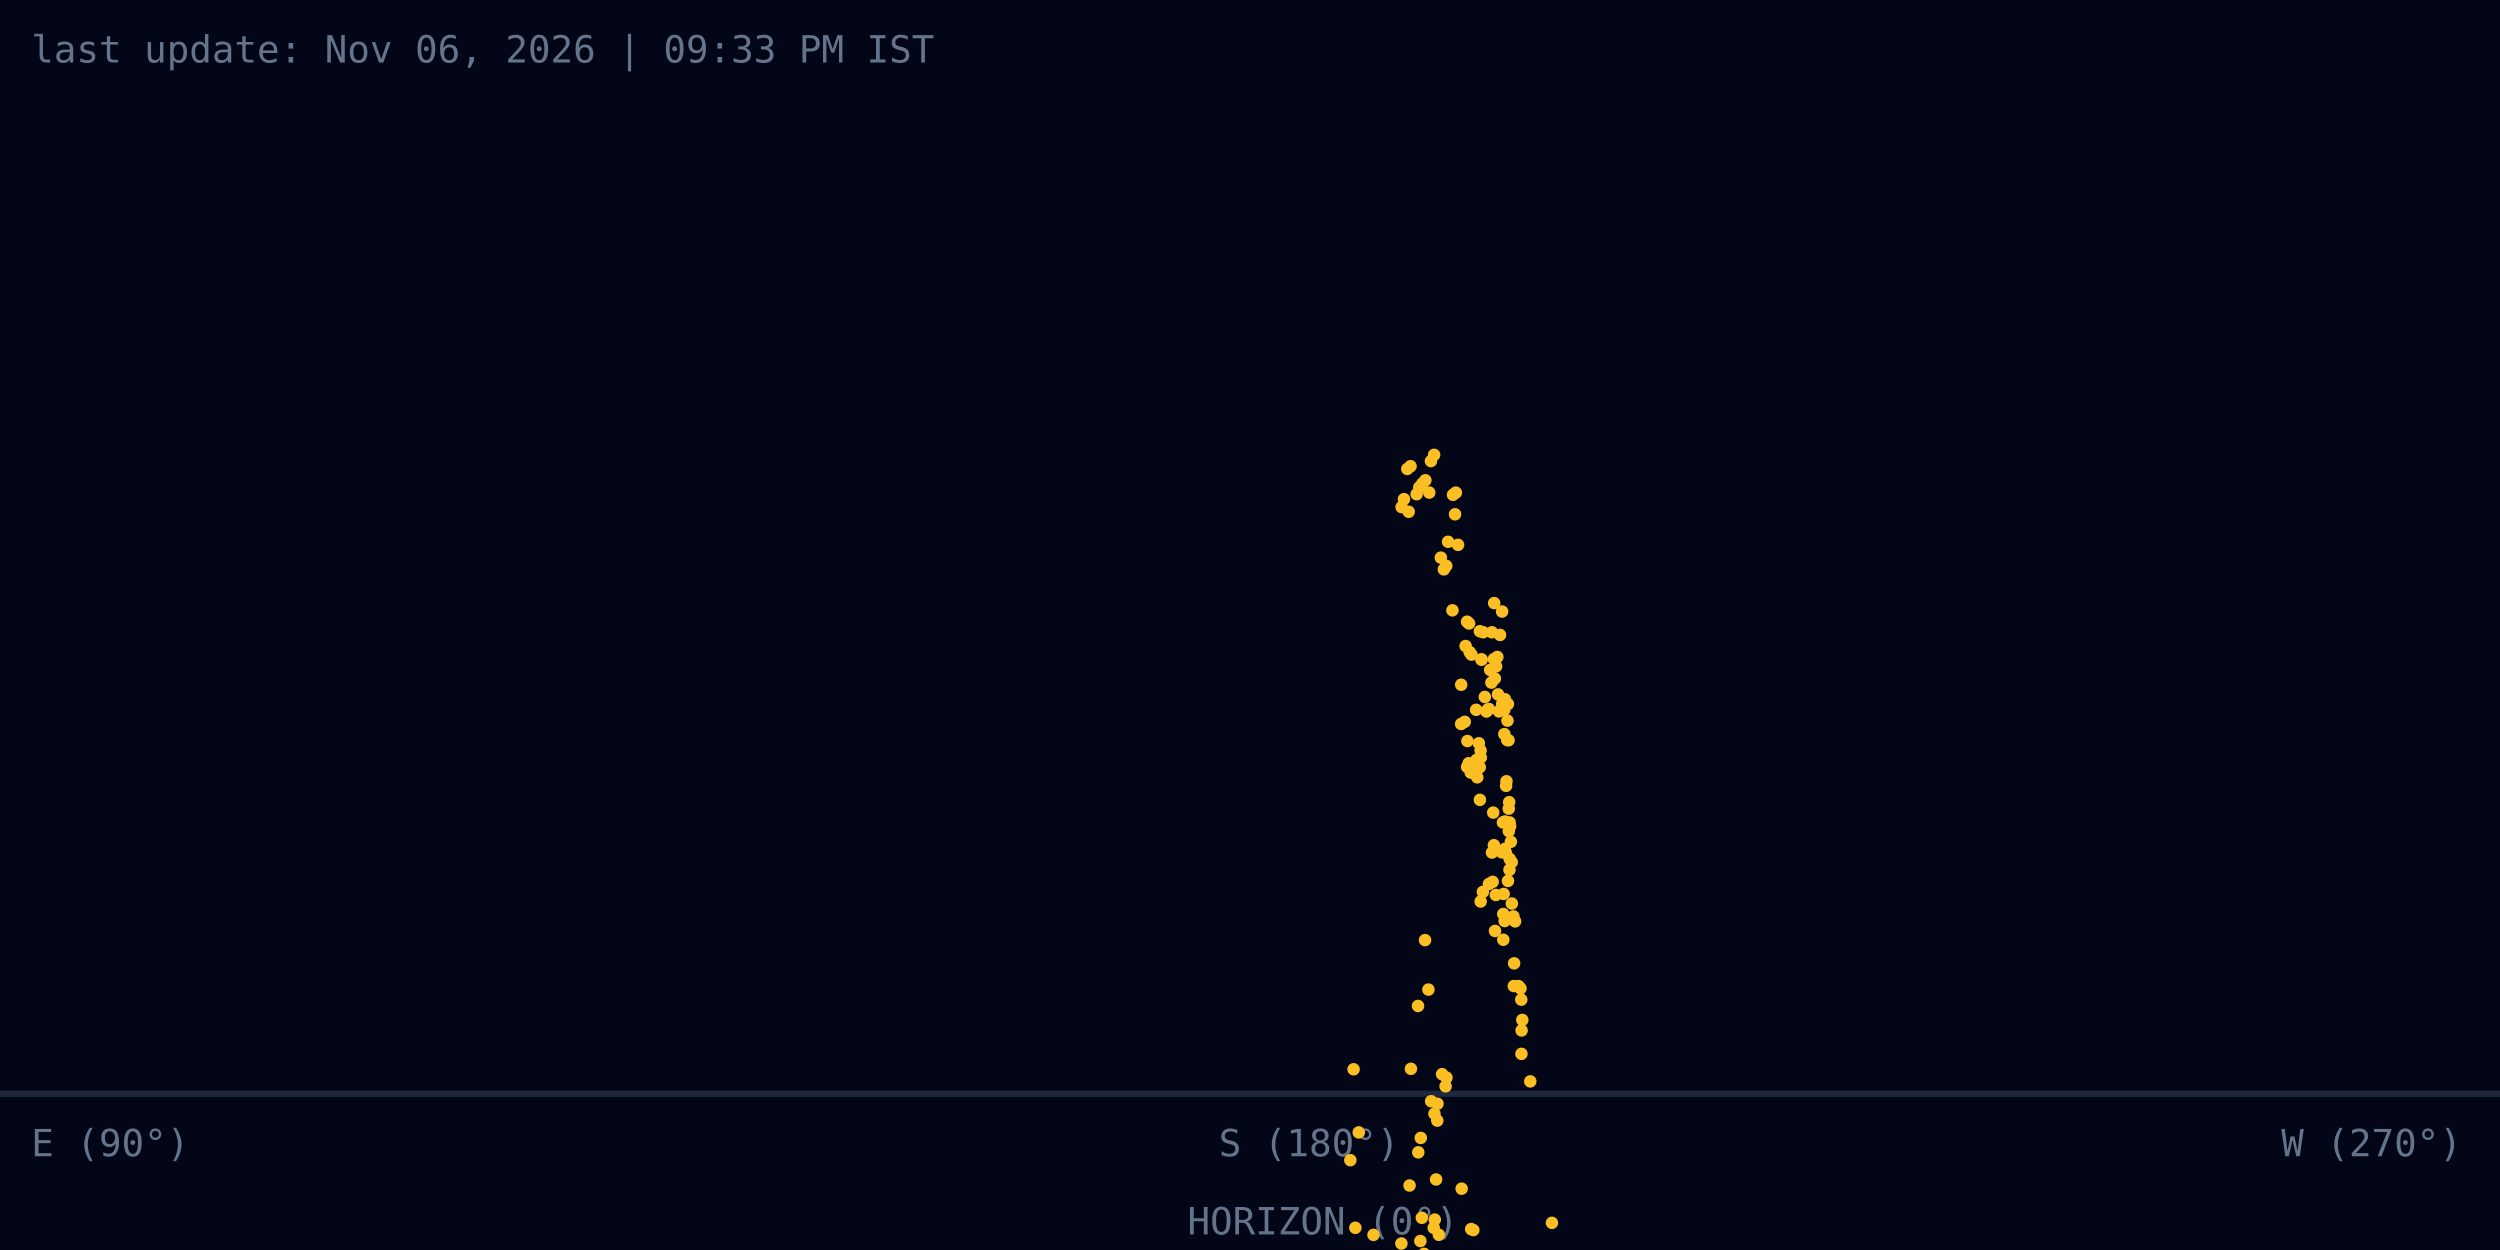
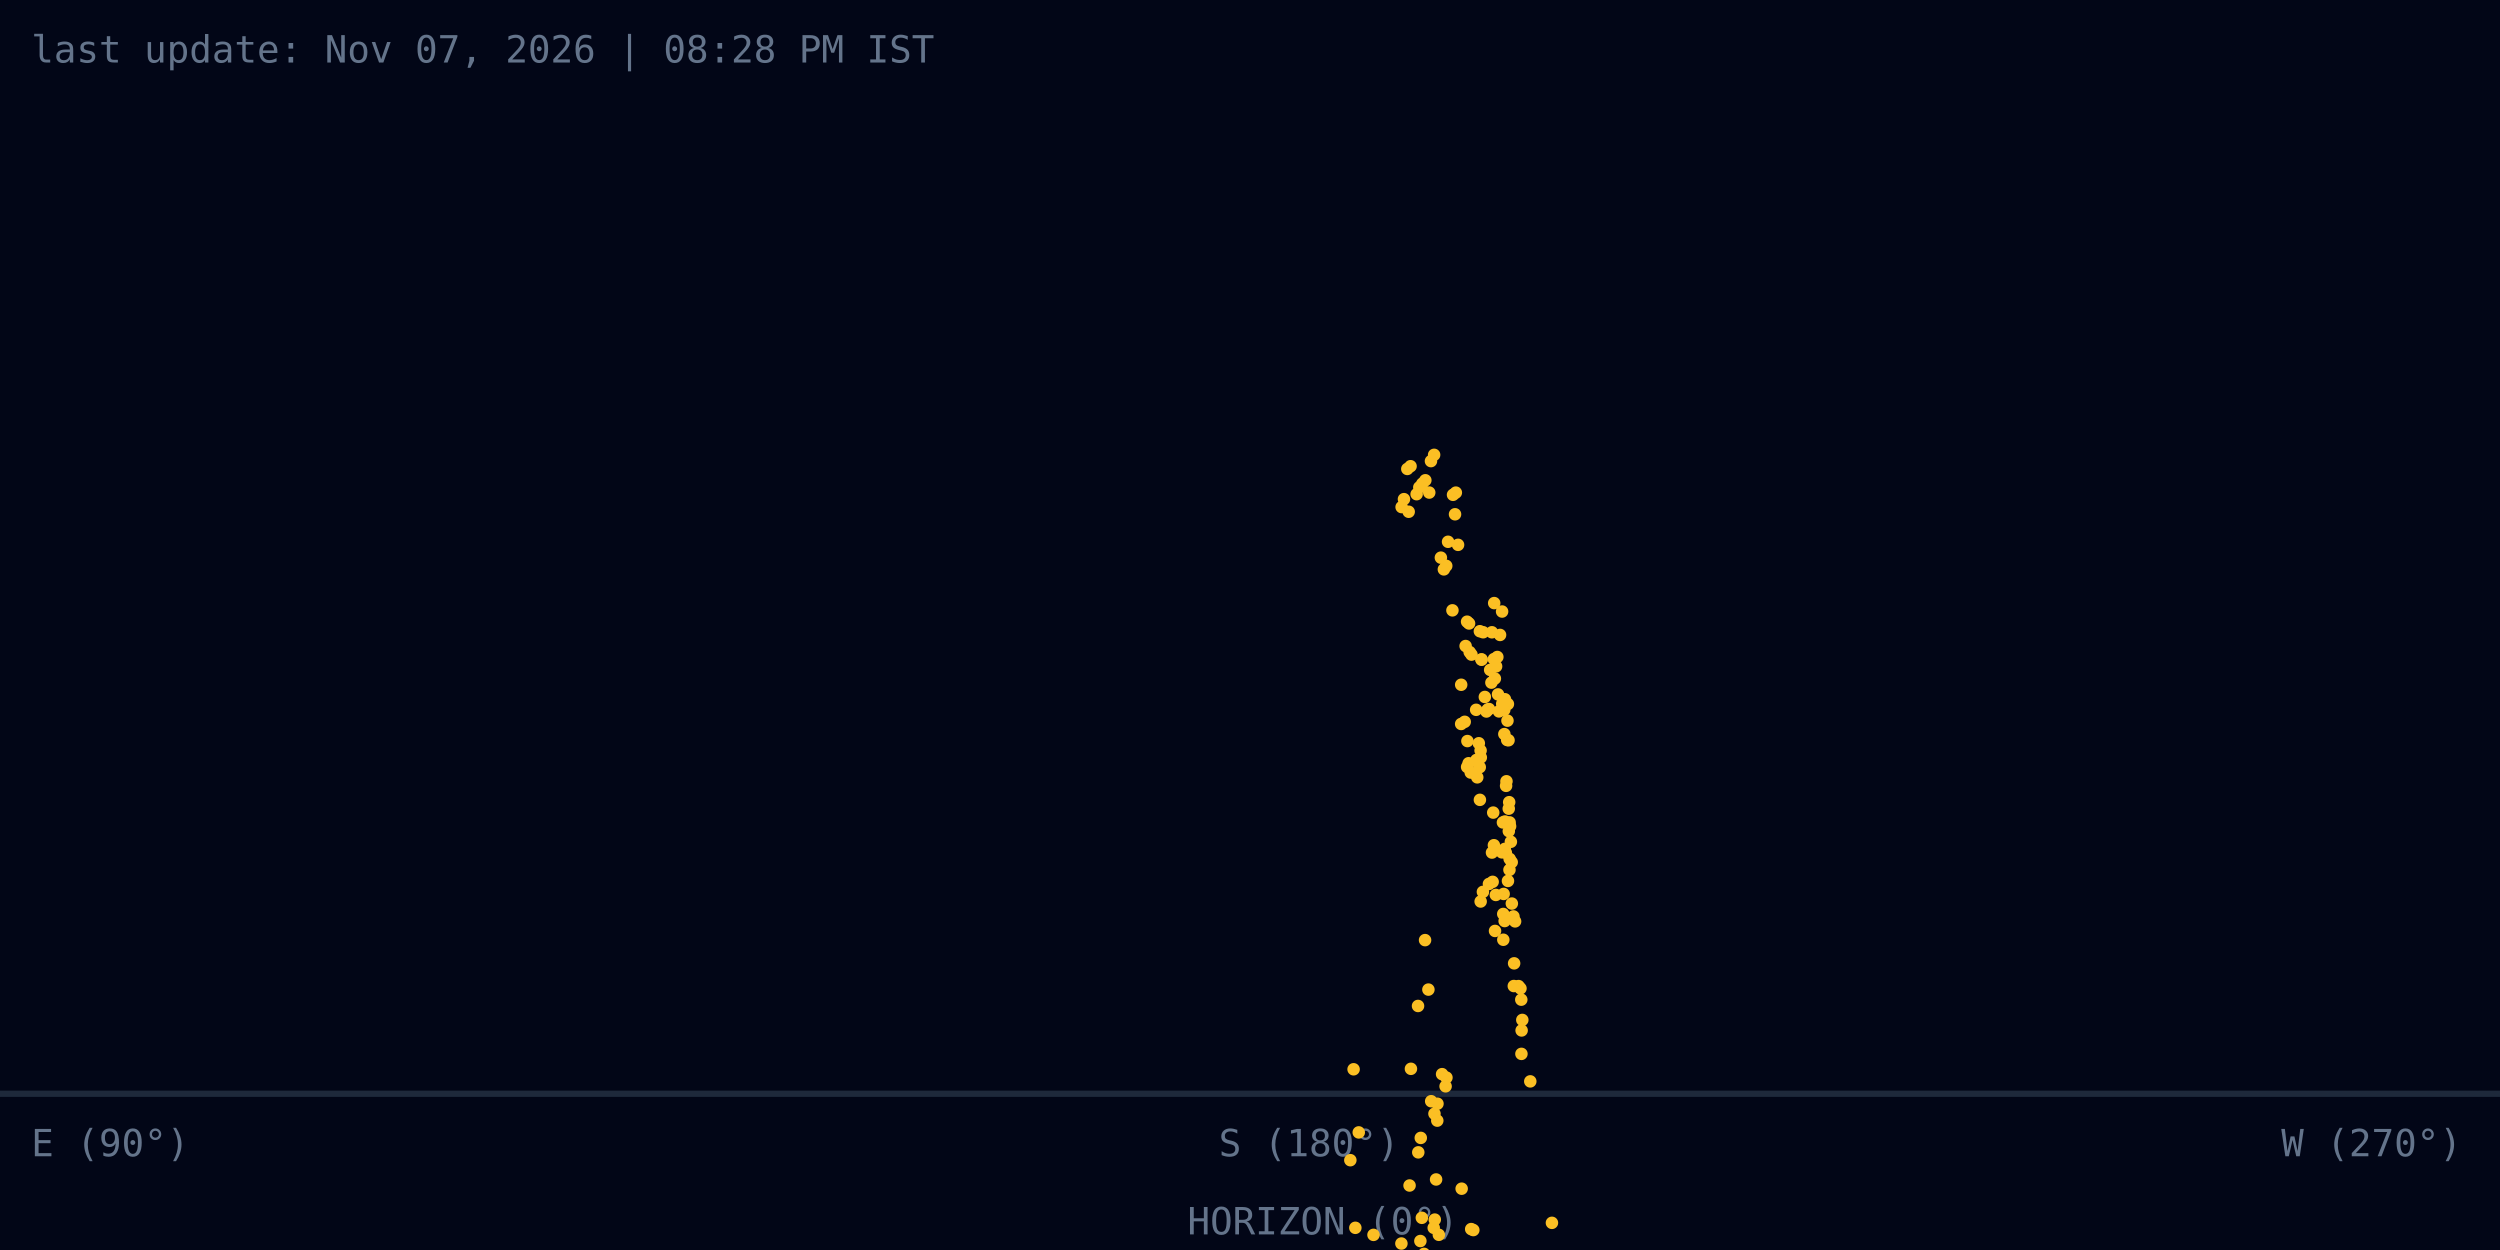
<svg xmlns="http://www.w3.org/2000/svg" width="800" height="400" viewBox="0 0 800 400">
  <rect width="800" height="400" fill="#020617" />
-   <text id="last-update" x="10" y="20" fill="#64748b" font-family="monospace">last update: Nov 06, 2026 | 09:33 PM IST</text>
+   <text id="last-update" x="10" y="20" fill="#64748b" font-family="monospace">last update: Nov 07, 2026 | 08:28 PM IST</text>
  <line x1="0" y1="350" x2="800" y2="350" stroke="#1e293b" stroke-width="2" />
  <text x="380" y="395" fill="#64748b" font-size="12" font-family="monospace">HORIZON (0°)</text>
  <text x="730" y="370" fill="#64748b" font-size="12" font-family="monospace">W (270°)</text>
  <text x="390" y="370" fill="#64748b" font-size="12" font-family="monospace">S (180°)</text>
  <text x="10" y="370" fill="#64748b" font-size="12" font-family="monospace">E (90°)</text>
  <g id="analemma-points">
    <circle cx=" 465.61" cy=" 164.57" r="2" fill="#fbbf24">
 </circle>
    <circle cx=" 467.57" cy=" 231.67" r="2" fill="#fbbf24">
 </circle>
    <circle cx=" 467.58" cy=" 219.12" r="2" fill="#fbbf24">
 </circle>
    <circle cx=" 468.71" cy=" 230.98" r="2" fill="#fbbf24">
 </circle>
    <circle cx=" 469.57" cy=" 237.14" r="2" fill="#fbbf24">
 </circle>
    <circle cx=" 469.00" cy=" 206.73" r="2" fill="#fbbf24">
 </circle>
    <circle cx=" 469.47" cy=" 198.94" r="2" fill="#fbbf24">
 </circle>
    <circle cx=" 470.10" cy=" 199.51" r="2" fill="#fbbf24">
 </circle>
    <circle cx=" 474.53" cy=" 285.41" r="2" fill="#fbbf24">
 </circle>
    <circle cx=" 472.47" cy=" 243.18" r="2" fill="#fbbf24">
 </circle>
    <circle cx=" 473.57" cy=" 255.95" r="2" fill="#fbbf24">
 </circle>
    <circle cx=" 473.22" cy=" 237.84" r="2" fill="#fbbf24">
 </circle>
    <circle cx=" 473.79" cy=" 240.17" r="2" fill="#fbbf24">
 </circle>
    <circle cx=" 473.56" cy=" 201.99" r="2" fill="#fbbf24">
 </circle>
    <circle cx=" 474.09" cy=" 210.99" r="2" fill="#fbbf24">
 </circle>
    <circle cx=" 478.41" cy=" 297.90" r="2" fill="#fbbf24">
 </circle>
    <circle cx=" 477.65" cy=" 282.19" r="2" fill="#fbbf24">
 </circle>
    <circle cx=" 477.44" cy=" 272.82" r="2" fill="#fbbf24">
 </circle>
    <circle cx=" 478.67" cy=" 286.38" r="2" fill="#fbbf24">
 </circle>
    <circle cx=" 478.05" cy=" 270.47" r="2" fill="#fbbf24">
 </circle>
    <circle cx=" 476.85" cy=" 214.37" r="2" fill="#fbbf24">
 </circle>
    <circle cx=" 477.25" cy=" 218.44" r="2" fill="#fbbf24">
 </circle>
    <circle cx=" 481.06" cy=" 300.72" r="2" fill="#fbbf24">
 </circle>
    <circle cx=" 481.04" cy=" 292.47" r="2" fill="#fbbf24">
 </circle>
    <circle cx=" 481.49" cy=" 294.73" r="2" fill="#fbbf24">
 </circle>
    <circle cx=" 481.17" cy=" 286.06" r="2" fill="#fbbf24">
 </circle>
    <circle cx=" 479.37" cy=" 222.21" r="2" fill="#fbbf24">
 </circle>
    <circle cx=" 479.67" cy=" 227.65" r="2" fill="#fbbf24">
 </circle>
    <circle cx=" 498.29" cy=" 411.31" r="2" fill="#fbbf24">
 </circle>
    <circle cx=" 498.34" cy=" 411.53" r="2" fill="#fbbf24">
 </circle>
    <circle cx=" 484.42" cy=" 315.53" r="2" fill="#fbbf24">
 </circle>
    <circle cx=" 486.86" cy=" 337.24" r="2" fill="#fbbf24">
 </circle>
    <circle cx=" 481.87" cy=" 272.88" r="2" fill="#fbbf24">
 </circle>
    <circle cx=" 482.55" cy=" 281.90" r="2" fill="#fbbf24">
 </circle>
    <circle cx=" 481.19" cy=" 226.61" r="2" fill="#fbbf24">
 </circle>
    <circle cx=" 481.39" cy=" 234.91" r="2" fill="#fbbf24">
 </circle>
    <circle cx=" 486.92" cy=" 329.74" r="2" fill="#fbbf24">
 </circle>
    <circle cx=" 483.03" cy=" 278.36" r="2" fill="#fbbf24">
 </circle>
    <circle cx=" 483.79" cy=" 289.14" r="2" fill="#fbbf24">
 </circle>
    <circle cx=" 485.93" cy=" 315.55" r="2" fill="#fbbf24">
 </circle>
    <circle cx=" 484.30" cy=" 293.26" r="2" fill="#fbbf24">
 </circle>
    <circle cx=" 482.30" cy=" 236.80" r="2" fill="#fbbf24">
 </circle>
    <circle cx=" 482.80" cy=" 258.78" r="2" fill="#fbbf24">
 </circle>
    <circle cx=" 501.22" cy=" 413.90" r="2" fill="#fbbf24">
 </circle>
    <circle cx=" 489.69" cy=" 346.04" r="2" fill="#fbbf24">
 </circle>
    <circle cx=" 486.81" cy=" 319.89" r="2" fill="#fbbf24">
 </circle>
    <circle cx=" 484.83" cy=" 294.84" r="2" fill="#fbbf24">
 </circle>
    <circle cx=" 486.55" cy=" 316.29" r="2" fill="#fbbf24">
 </circle>
    <circle cx=" 482.73" cy=" 236.88" r="2" fill="#fbbf24">
 </circle>
    <circle cx=" 483.48" cy=" 269.37" r="2" fill="#fbbf24">
 </circle>
    <circle cx=" 496.62" cy=" 391.31" r="2" fill="#fbbf24">
 </circle>
    <circle cx=" 483.75" cy=" 275.90" r="2" fill="#fbbf24">
 </circle>
    <circle cx=" 483.23" cy=" 264.40" r="2" fill="#fbbf24">
 </circle>
    <circle cx=" 482.94" cy=" 256.70" r="2" fill="#fbbf24">
 </circle>
    <circle cx=" 483.08" cy=" 263.17" r="2" fill="#fbbf24">
 </circle>
    <circle cx=" 482.53" cy=" 225.29" r="2" fill="#fbbf24">
 </circle>
    <circle cx=" 482.39" cy=" 230.61" r="2" fill="#fbbf24">
 </circle>
    <circle cx=" 487.14" cy=" 326.38" r="2" fill="#fbbf24">
 </circle>
    <circle cx=" 482.82" cy=" 265.96" r="2" fill="#fbbf24">
 </circle>
    <circle cx=" 483.09" cy=" 274.84" r="2" fill="#fbbf24">
 </circle>
    <circle cx=" 482.07" cy=" 250.01" r="2" fill="#fbbf24">
 </circle>
    <circle cx=" 481.95" cy=" 251.47" r="2" fill="#fbbf24">
 </circle>
    <circle cx=" 481.58" cy=" 223.76" r="2" fill="#fbbf24">
 </circle>
    <circle cx=" 481.36" cy=" 227.15" r="2" fill="#fbbf24">
 </circle>
    <circle cx=" 484.52" cy=" 308.27" r="2" fill="#fbbf24">
 </circle>
    <circle cx=" 481.59" cy=" 262.88" r="2" fill="#fbbf24">
 </circle>
    <circle cx=" 480.71" cy=" 225.23" r="2" fill="#fbbf24">
 </circle>
    <circle cx=" 481.54" cy=" 271.65" r="2" fill="#fbbf24">
 </circle>
    <circle cx=" 480.94" cy=" 263.18" r="2" fill="#fbbf24">
 </circle>
    <circle cx=" 480.67" cy=" 195.69" r="2" fill="#fbbf24">
 </circle>
    <circle cx=" 480.02" cy=" 203.18" r="2" fill="#fbbf24">
 </circle>
    <circle cx=" 480.62" cy=" 272.75" r="2" fill="#fbbf24">
 </circle>
    <circle cx=" 479.15" cy=" 210.24" r="2" fill="#fbbf24">
 </circle>
    <circle cx=" 478.75" cy=" 213.23" r="2" fill="#fbbf24">
 </circle>
    <circle cx=" 478.36" cy=" 217.14" r="2" fill="#fbbf24">
 </circle>
    <circle cx=" 478.05" cy=" 210.91" r="2" fill="#fbbf24">
 </circle>
    <circle cx=" 478.14" cy=" 192.99" r="2" fill="#fbbf24">
 </circle>
    <circle cx=" 477.41" cy=" 202.33" r="2" fill="#fbbf24">
 </circle>
    <circle cx=" 477.83" cy=" 260.03" r="2" fill="#fbbf24">
 </circle>
    <circle cx=" 476.48" cy=" 226.89" r="2" fill="#fbbf24">
 </circle>
    <circle cx=" 476.07" cy=" 227.06" r="2" fill="#fbbf24">
 </circle>
    <circle cx=" 475.66" cy=" 227.68" r="2" fill="#fbbf24">
 </circle>
    <circle cx=" 475.15" cy=" 223.03" r="2" fill="#fbbf24">
 </circle>
    <circle cx=" 474.61" cy=" 202.32" r="2" fill="#fbbf24">
 </circle>
    <circle cx=" 474.09" cy=" 211.11" r="2" fill="#fbbf24">
 </circle>
    <circle cx=" 476.46" cy=" 282.87" r="2" fill="#fbbf24">
 </circle>
    <circle cx=" 473.86" cy=" 242.39" r="2" fill="#fbbf24">
 </circle>
    <circle cx=" 473.52" cy=" 245.50" r="2" fill="#fbbf24">
 </circle>
    <circle cx=" 472.37" cy=" 227.14" r="2" fill="#fbbf24">
 </circle>
    <circle cx=" 472.72" cy=" 248.75" r="2" fill="#fbbf24">
 </circle>
    <circle cx=" 470.88" cy=" 209.48" r="2" fill="#fbbf24">
 </circle>
    <circle cx=" 470.29" cy=" 208.66" r="2" fill="#fbbf24">
 </circle>
    <circle cx=" 473.81" cy=" 288.48" r="2" fill="#fbbf24">
 </circle>
    <circle cx=" 470.64" cy=" 247.22" r="2" fill="#fbbf24">
 </circle>
    <circle cx=" 469.96" cy=" 244.24" r="2" fill="#fbbf24">
 </circle>
    <circle cx=" 469.48" cy=" 245.43" r="2" fill="#fbbf24">
 </circle>
    <circle cx=" 466.58" cy=" 174.35" r="2" fill="#fbbf24">
 </circle>
    <circle cx=" 465.87" cy=" 157.64" r="2" fill="#fbbf24">
 </circle>
    <circle cx=" 464.97" cy=" 158.34" r="2" fill="#fbbf24">
 </circle>
    <circle cx=" 464.78" cy=" 195.31" r="2" fill="#fbbf24">
 </circle>
    <circle cx=" 463.38" cy=" 173.37" r="2" fill="#fbbf24">
 </circle>
    <circle cx=" 462.80" cy=" 181.08" r="2" fill="#fbbf24">
 </circle>
    <circle cx=" 462.04" cy=" 182.20" r="2" fill="#fbbf24">
 </circle>
    <circle cx=" 461.08" cy=" 178.45" r="2" fill="#fbbf24">
 </circle>
    <circle cx=" 458.92" cy=" 145.55" r="2" fill="#fbbf24">
 </circle>
    <circle cx=" 457.91" cy=" 147.55" r="2" fill="#fbbf24">
 </circle>
    <circle cx=" 457.36" cy=" 157.62" r="2" fill="#fbbf24">
 </circle>
    <circle cx=" 456.11" cy=" 153.69" r="2" fill="#fbbf24">
 </circle>
    <circle cx=" 455.13" cy=" 154.77" r="2" fill="#fbbf24">
 </circle>
    <circle cx=" 454.18" cy=" 155.94" r="2" fill="#fbbf24">
 </circle>
    <circle cx=" 453.32" cy=" 158.14" r="2" fill="#fbbf24">
 </circle>
    <circle cx=" 451.38" cy=" 149.19" r="2" fill="#fbbf24">
 </circle>
    <circle cx=" 450.34" cy=" 150.06" r="2" fill="#fbbf24">
 </circle>
    <circle cx=" 450.78" cy=" 163.76" r="2" fill="#fbbf24">
 </circle>
    <circle cx=" 449.27" cy=" 159.73" r="2" fill="#fbbf24">
 </circle>
    <circle cx=" 448.52" cy=" 162.26" r="2" fill="#fbbf24">
 </circle>
    <circle cx=" 20.26" cy=" 571.97" r="2" fill="#fbbf24">
 </circle>
    <circle cx=" 74.33" cy=" 546.37" r="2" fill="#fbbf24">
 </circle>
    <circle cx=" 471.46" cy=" 393.62" r="2" fill="#fbbf24">
 </circle>
    <circle cx=" 470.78" cy=" 393.31" r="2" fill="#fbbf24">
 </circle>
    <circle cx=" 495.37" cy=" 503.27" r="2" fill="#fbbf24">
 </circle>
    <circle cx=" 467.73" cy=" 380.38" r="2" fill="#fbbf24">
 </circle>
    <circle cx=" 462.86" cy=" 344.83" r="2" fill="#fbbf24">
 </circle>
    <circle cx=" 462.59" cy=" 347.62" r="2" fill="#fbbf24">
 </circle>
    <circle cx=" 461.47" cy=" 343.73" r="2" fill="#fbbf24">
 </circle>
    <circle cx=" 456.02" cy=" 300.84" r="2" fill="#fbbf24">
 </circle>
    <circle cx=" 457.09" cy=" 316.67" r="2" fill="#fbbf24">
 </circle>
    <circle cx=" 469.47" cy=" 420.03" r="2" fill="#fbbf24">
 </circle>
    <circle cx=" 459.99" cy=" 353.19" r="2" fill="#fbbf24">
 </circle>
    <circle cx=" 459.93" cy=" 358.60" r="2" fill="#fbbf24">
 </circle>
    <circle cx=" 459.03" cy=" 356.39" r="2" fill="#fbbf24">
 </circle>
    <circle cx=" 457.98" cy=" 352.39" r="2" fill="#fbbf24">
 </circle>
    <circle cx=" 453.77" cy=" 321.91" r="2" fill="#fbbf24">
 </circle>
    <circle cx=" 459.55" cy=" 377.43" r="2" fill="#fbbf24">
 </circle>
    <circle cx=" 471.53" cy=" 461.85" r="2" fill="#fbbf24">
 </circle>
    <circle cx=" 460.43" cy=" 395.14" r="2" fill="#fbbf24">
 </circle>
    <circle cx=" 459.13" cy=" 390.27" r="2" fill="#fbbf24">
 </circle>
    <circle cx=" 458.79" cy=" 392.90" r="2" fill="#fbbf24">
 </circle>
    <circle cx=" 454.65" cy=" 364.13" r="2" fill="#fbbf24">
 </circle>
    <circle cx=" 451.50" cy=" 342.02" r="2" fill="#fbbf24">
 </circle>
    <circle cx=" 453.85" cy=" 368.75" r="2" fill="#fbbf24">
 </circle>
    <circle cx=" 467.51" cy=" 471.07" r="2" fill="#fbbf24">
 </circle>
    <circle cx=" 454.99" cy=" 389.70" r="2" fill="#fbbf24">
 </circle>
    <circle cx=" 455.71" cy=" 401.24" r="2" fill="#fbbf24">
 </circle>
    <circle cx=" 454.52" cy=" 397.13" r="2" fill="#fbbf24">
 </circle>
    <circle cx=" 455.98" cy=" 414.56" r="2" fill="#fbbf24">
 </circle>
    <circle cx=" 451.06" cy=" 379.36" r="2" fill="#fbbf24">
 </circle>
    <circle cx=" 455.70" cy=" 423.59" r="2" fill="#fbbf24">
 </circle>
    <circle cx=" 482.79" cy=" 553.38" r="2" fill="#fbbf24">
 </circle>
    <circle cx=" 459.54" cy=" 468.02" r="2" fill="#fbbf24">
 </circle>
    <circle cx=" 462.80" cy=" 493.17" r="2" fill="#fbbf24">
 </circle>
    <circle cx=" 456.72" cy=" 459.61" r="2" fill="#fbbf24">
 </circle>
    <circle cx=" 448.45" cy=" 397.93" r="2" fill="#fbbf24">
 </circle>
    <circle cx=" 451.44" cy=" 429.90" r="2" fill="#fbbf24">
 </circle>
    <circle cx=" 483.33" cy=" 577.31" r="2" fill="#fbbf24">
 </circle>
    <circle cx=" 457.19" cy=" 485.98" r="2" fill="#fbbf24">
 </circle>
    <circle cx=" 458.77" cy=" 501.95" r="2" fill="#fbbf24">
 </circle>
    <circle cx=" 458.66" cy=" 507.06" r="2" fill="#fbbf24">
 </circle>
    <circle cx=" 455.29" cy=" 490.82" r="2" fill="#fbbf24">
 </circle>
    <circle cx=" 449.40" cy=" 450.08" r="2" fill="#fbbf24">
 </circle>
    <circle cx=" 451.11" cy=" 471.34" r="2" fill="#fbbf24">
 </circle>
    <circle cx=" 507.92" cy=" 618.72" r="2" fill="#fbbf24">
 </circle>
    <circle cx=" 457.53" cy=" 530.58" r="2" fill="#fbbf24">
 </circle>
    <circle cx=" 443.32" cy=" 419.49" r="2" fill="#fbbf24">
 </circle>
    <circle cx=" 441.09" cy=" 404.11" r="2" fill="#fbbf24">
 </circle>
    <circle cx=" 439.52" cy=" 395.16" r="2" fill="#fbbf24">
 </circle>
    <circle cx=" 433.15" cy=" 342.17" r="2" fill="#fbbf24">
 </circle>
    <circle cx=" 434.80" cy=" 362.37" r="2" fill="#fbbf24">
 </circle>
    <circle cx=" 449.04" cy=" 512.18" r="2" fill="#fbbf24">
 </circle>
    <circle cx=" 438.74" cy=" 413.08" r="2" fill="#fbbf24">
 </circle>
    <circle cx=" 439.37" cy=" 426.64" r="2" fill="#fbbf24">
 </circle>
    <circle cx=" 438.60" cy=" 425.35" r="2" fill="#fbbf24">
 </circle>
    <circle cx=" 436.66" cy=" 411.17" r="2" fill="#fbbf24">
 </circle>
    <circle cx=" 432.11" cy=" 371.26" r="2" fill="#fbbf24">
 </circle>
    <circle cx=" 433.71" cy=" 392.90" r="2" fill="#fbbf24">
 </circle>
    <circle cx=" 441.39" cy=" 492.84" r="2" fill="#fbbf24">
 </circle>
    <circle cx=" 438.62" cy=" 465.26" r="2" fill="#fbbf24">
 </circle>
    <circle cx=" 439.66" cy=" 489.97" r="2" fill="#fbbf24">
 </circle>
    <circle cx=" 439.18" cy=" 494.15" r="2" fill="#fbbf24">
 </circle>
    <circle cx=" 437.86" cy=" 484.86" r="2" fill="#fbbf24">
 </circle>
    <circle cx=" 435.61" cy=" 460.36" r="2" fill="#fbbf24">
 </circle>
    <circle cx=" 436.98" cy=" 494.93" r="2" fill="#fbbf24">
 </circle>
    <circle cx=" 244.95" cy=" 642.55" r="2" fill="#fbbf24">
 </circle>
    <circle cx=" 436.88" cy=" 545.23" r="2" fill="#fbbf24">
 </circle>
    <circle cx=" 435.87" cy=" 548.03" r="2" fill="#fbbf24">
 </circle>
    <circle cx=" 434.67" cy=" 555.81" r="2" fill="#fbbf24">
 </circle>
    <circle cx=" 434.11" cy=" 529.21" r="2" fill="#fbbf24">
 </circle>
+     <circle cx=" 432.10" cy=" 477.20" r="2" fill="#fbbf24">
+  </circle>
  </g>
</svg>
